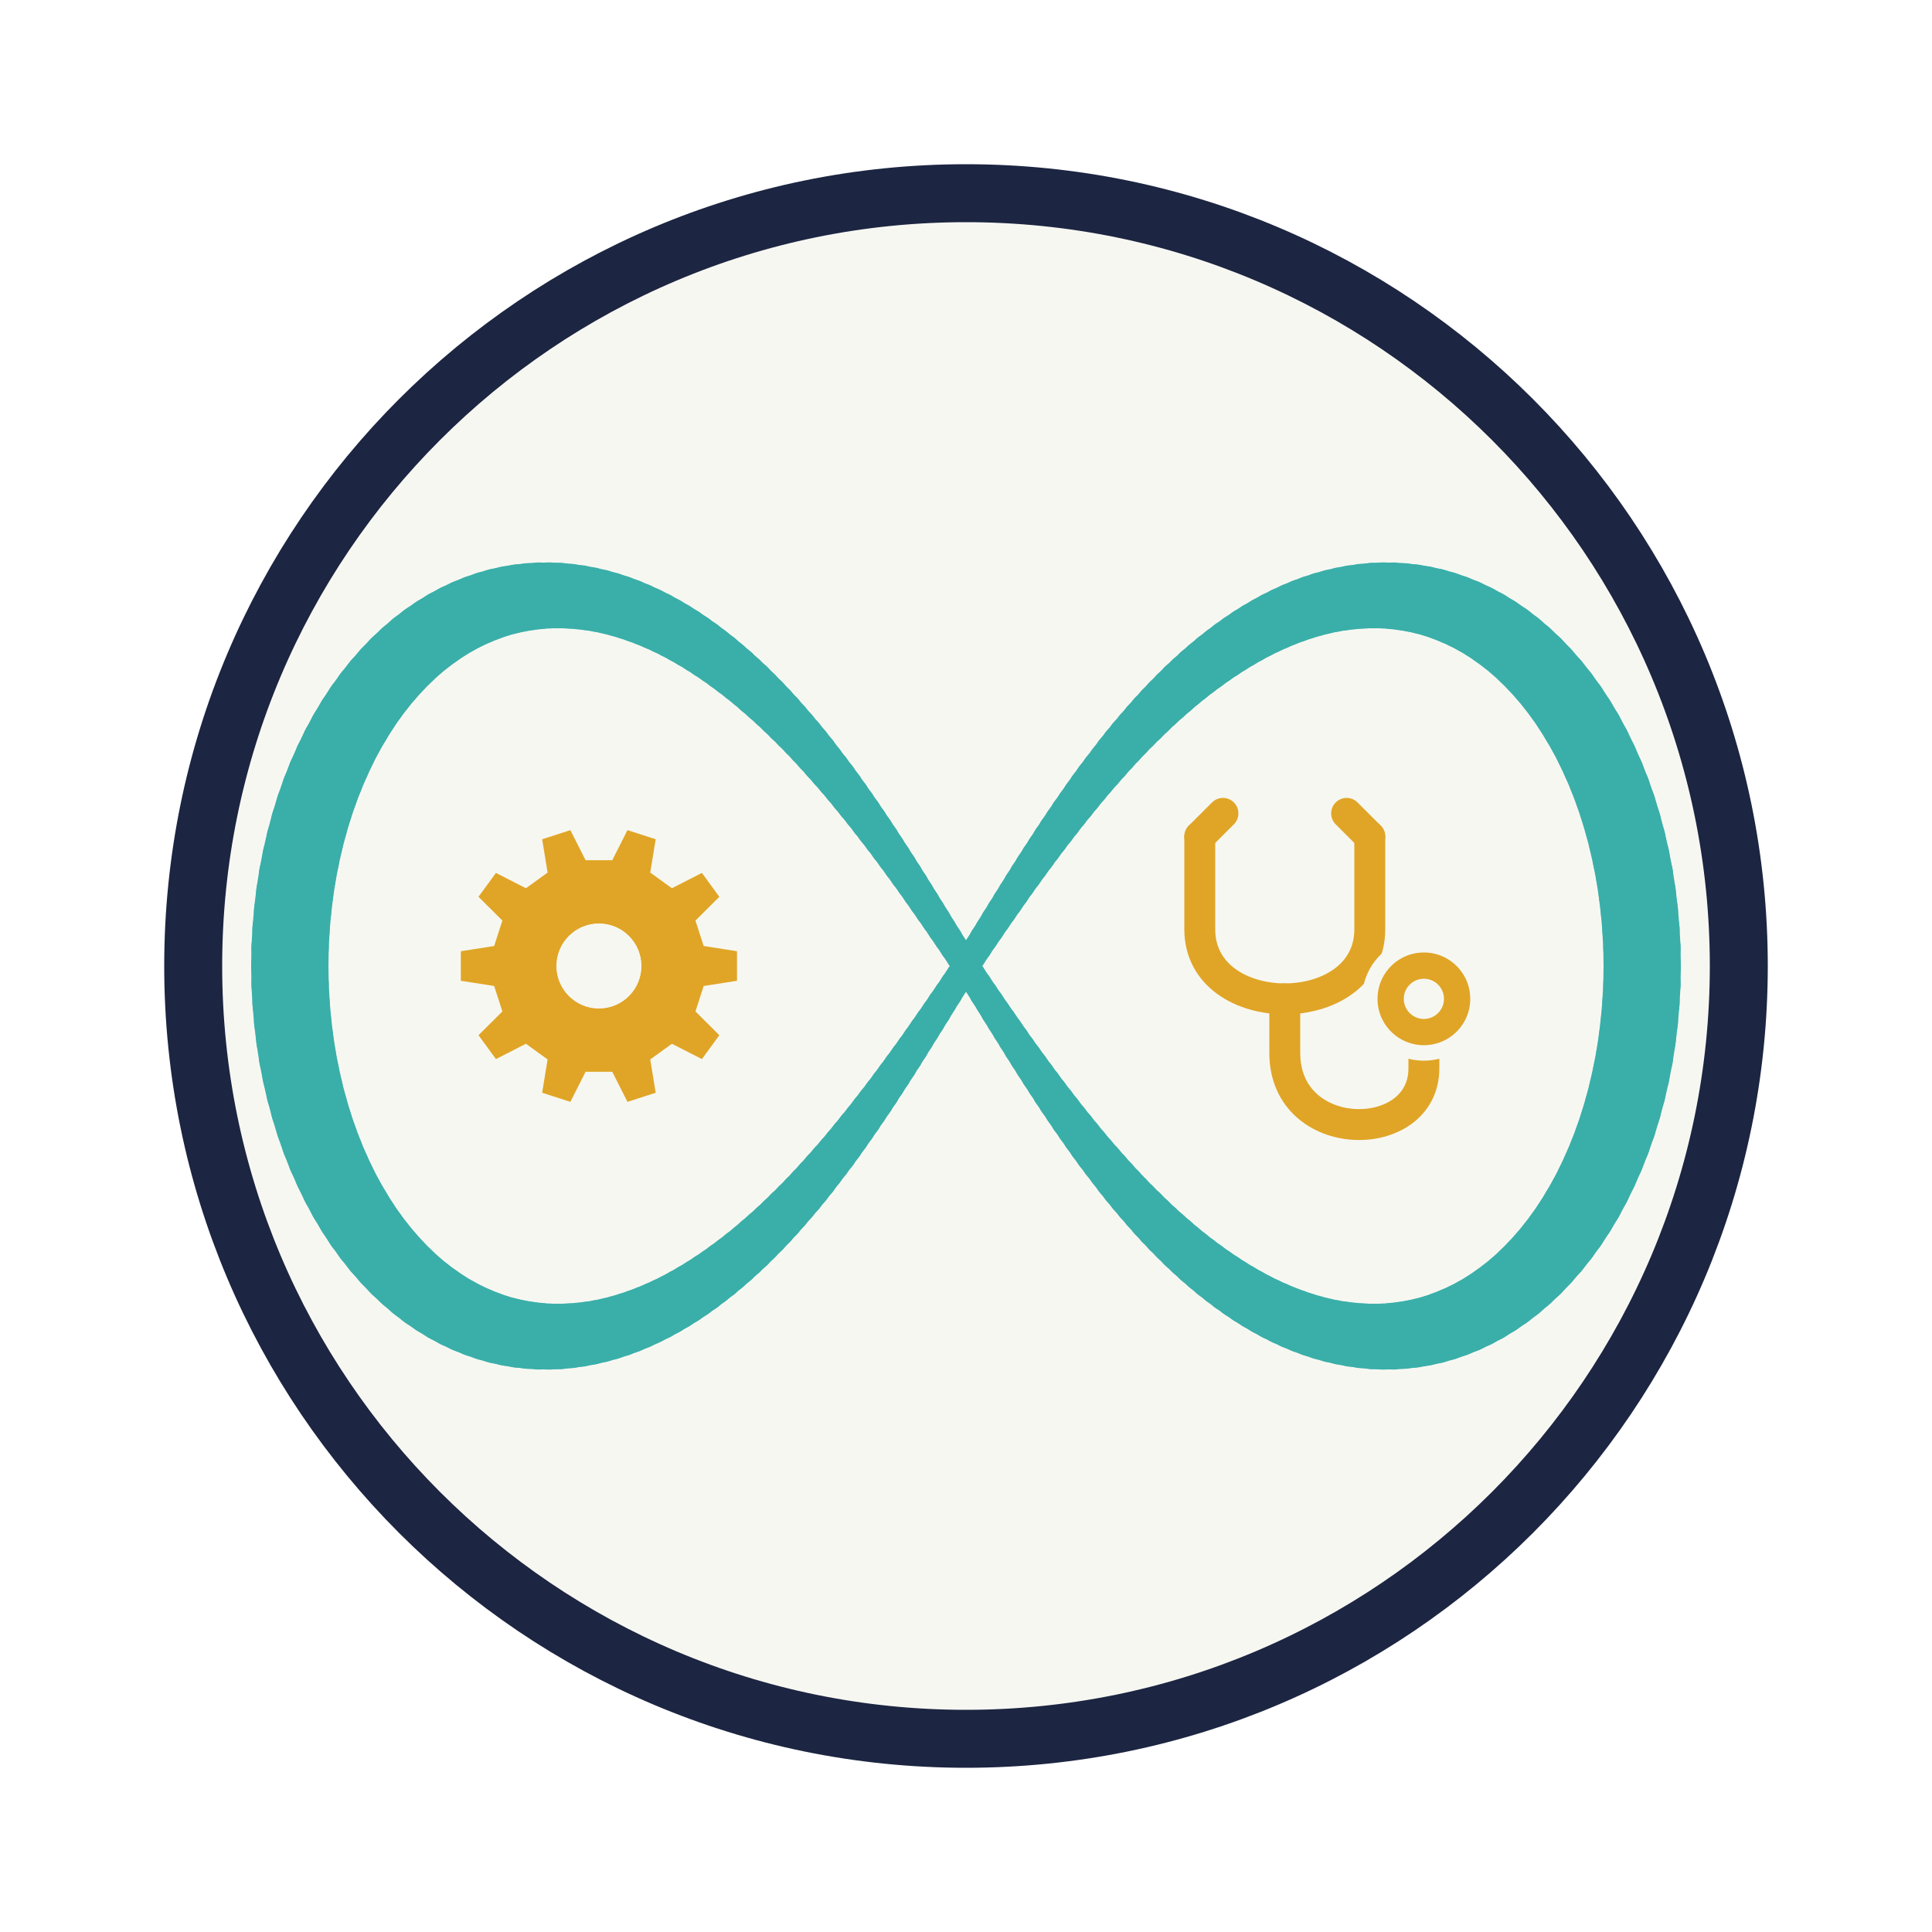
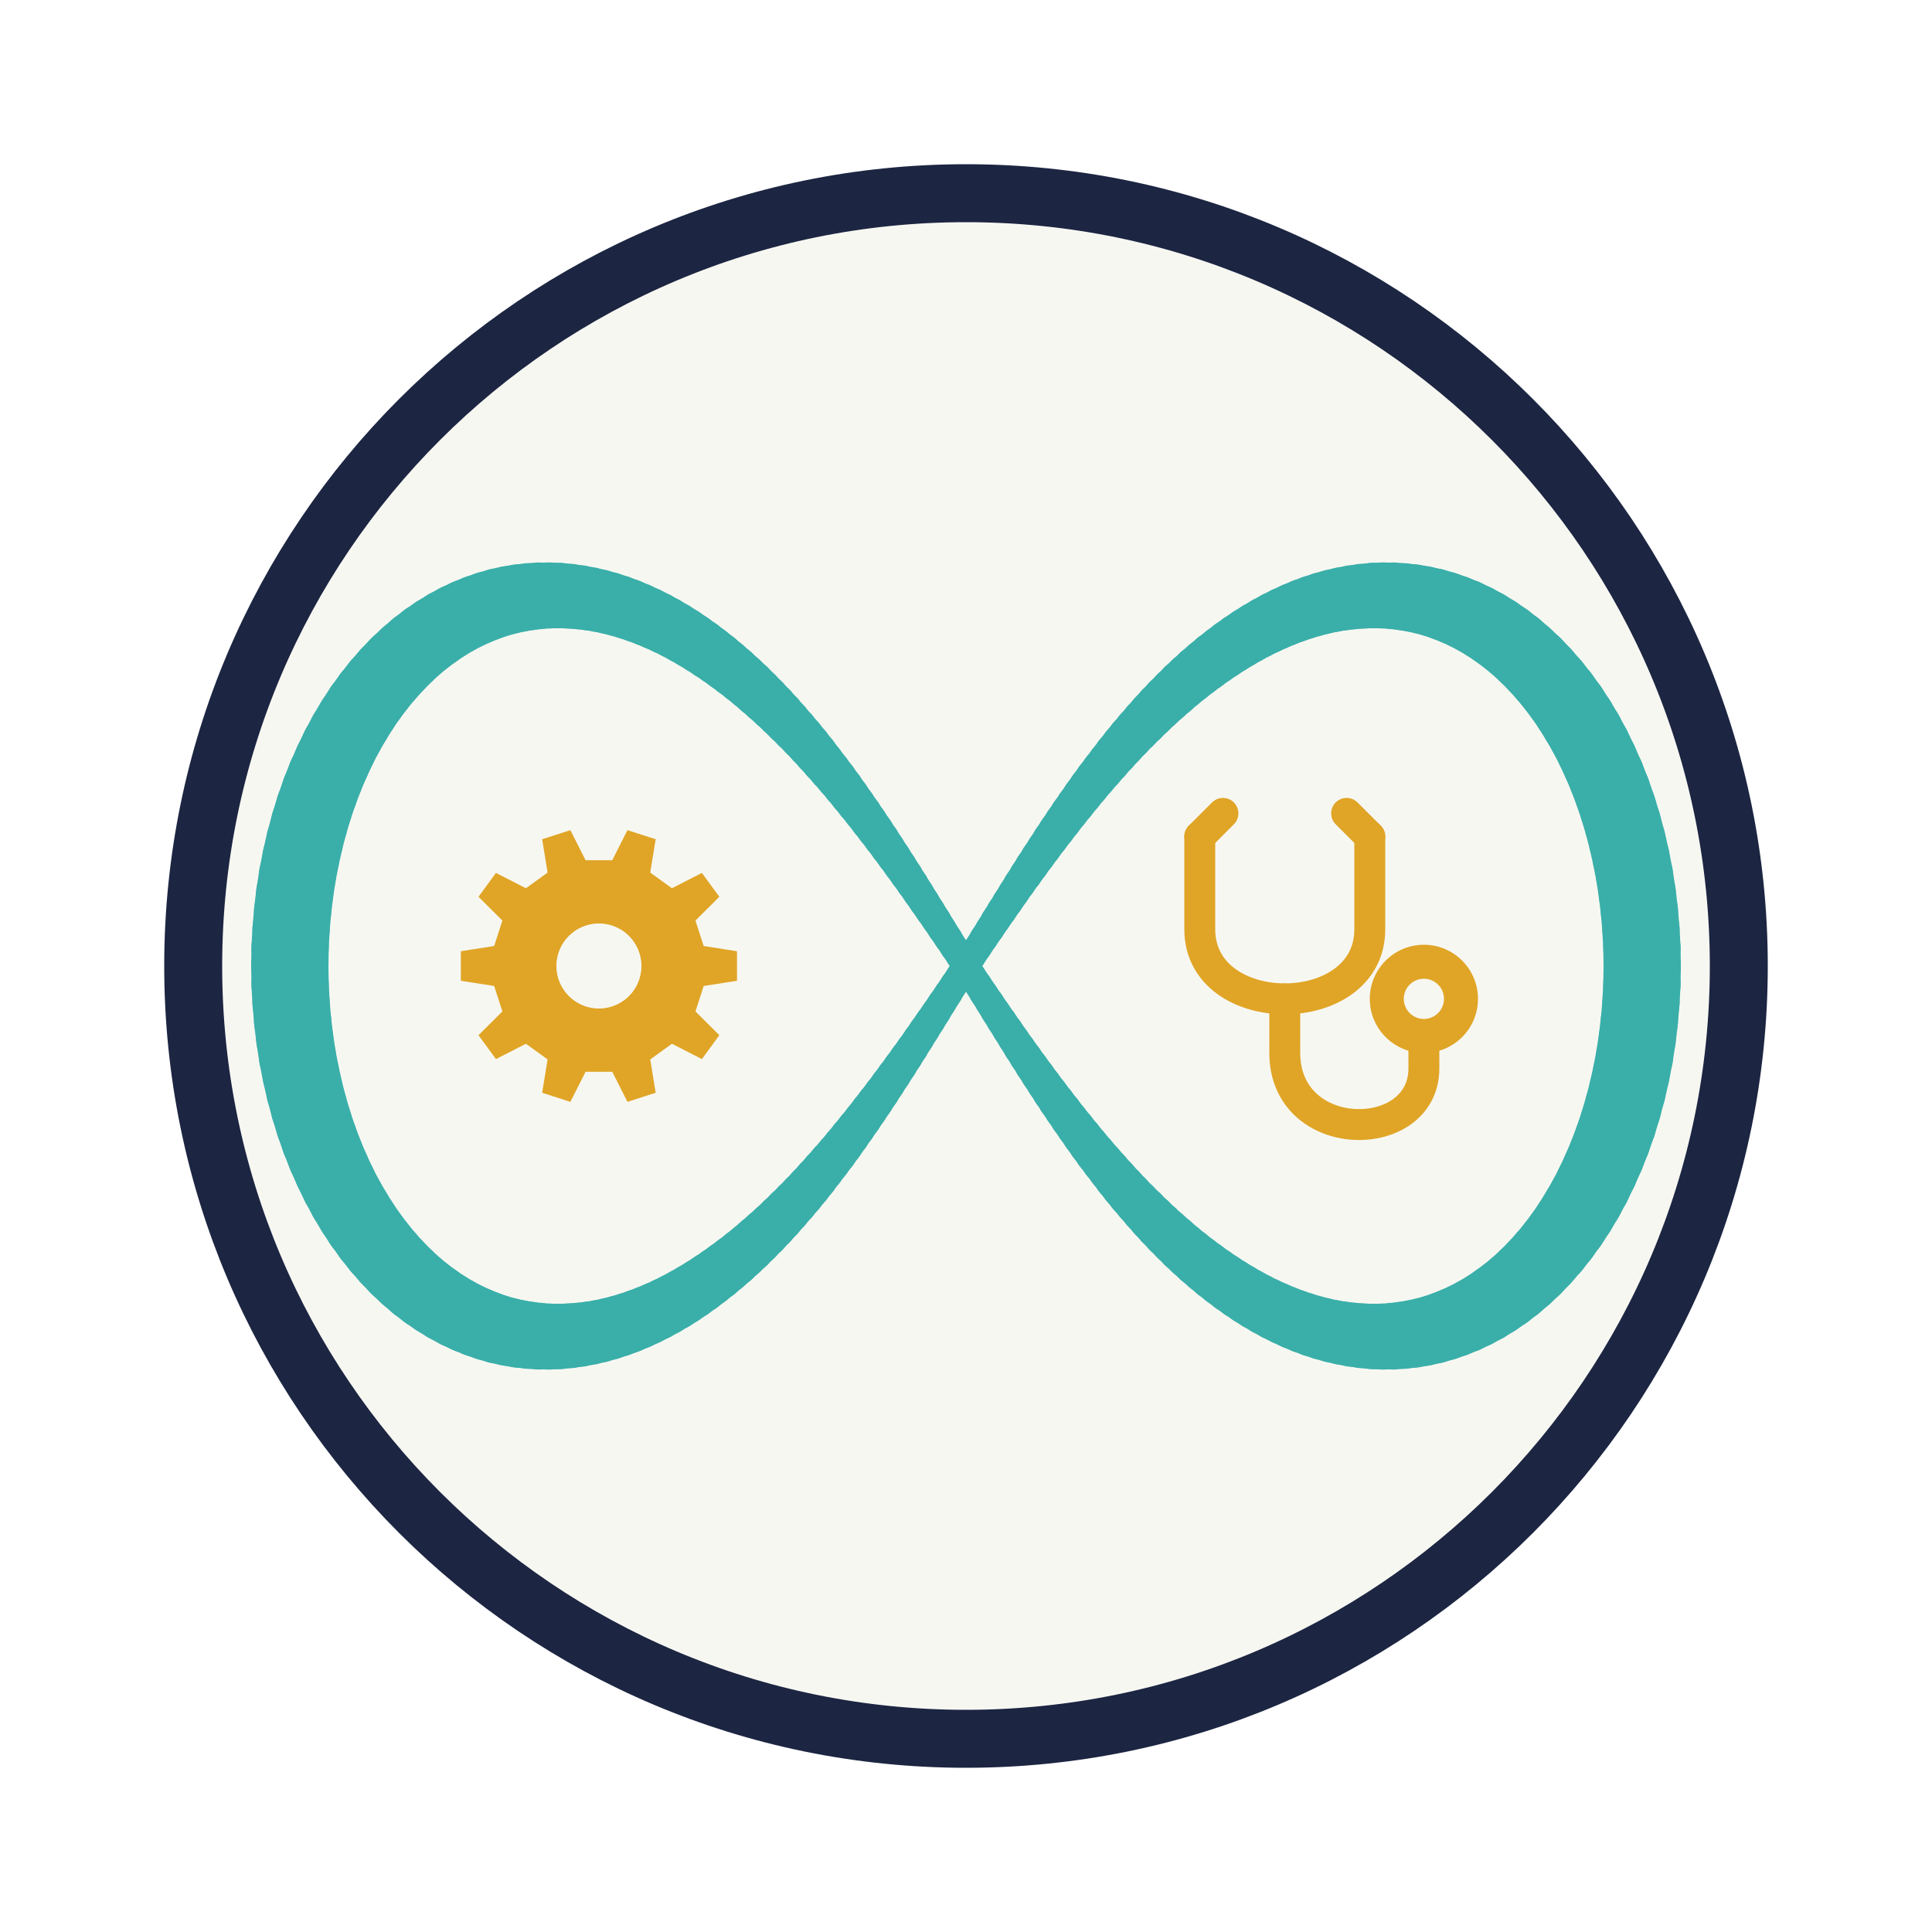
<svg xmlns="http://www.w3.org/2000/svg" viewBox="0 0 200 200" width="512" height="512">
  <circle cx="100" cy="100" r="80" fill="#F7F7F2" stroke="#1C2541" stroke-width="6" />
  <g stroke="#3AAFA9" stroke-linecap="round">
    <line x1="170.00" y1="100.00" x2="169.97" y2="101.89" stroke-width="8.00" />
    <line x1="169.97" y1="101.89" x2="169.87" y2="103.78" stroke-width="8.00" />
    <line x1="169.87" y1="103.78" x2="169.71" y2="105.66" stroke-width="7.99" />
    <line x1="169.71" y1="105.66" x2="169.49" y2="107.51" stroke-width="7.99" />
    <line x1="169.49" y1="107.51" x2="169.21" y2="109.35" stroke-width="7.98" />
    <line x1="169.21" y1="109.35" x2="168.86" y2="111.16" stroke-width="7.97" />
    <line x1="168.86" y1="111.16" x2="168.46" y2="112.93" stroke-width="7.96" />
    <line x1="168.46" y1="112.93" x2="168.00" y2="114.67" stroke-width="7.94" />
    <line x1="168.00" y1="114.67" x2="167.49" y2="116.36" stroke-width="7.93" />
    <line x1="167.49" y1="116.36" x2="166.92" y2="118.01" stroke-width="7.91" />
    <line x1="166.92" y1="118.01" x2="166.30" y2="119.61" stroke-width="7.89" />
    <line x1="166.30" y1="119.61" x2="165.63" y2="121.15" stroke-width="7.86" />
    <line x1="165.63" y1="121.15" x2="164.92" y2="122.64" stroke-width="7.84" />
    <line x1="164.92" y1="122.64" x2="164.17" y2="124.06" stroke-width="7.81" />
    <line x1="164.17" y1="124.06" x2="163.37" y2="125.42" stroke-width="7.79" />
    <line x1="163.37" y1="125.42" x2="162.54" y2="126.72" stroke-width="7.76" />
    <line x1="162.54" y1="126.72" x2="161.67" y2="127.95" stroke-width="7.72" />
    <line x1="161.67" y1="127.95" x2="160.77" y2="129.11" stroke-width="7.69" />
    <line x1="160.77" y1="129.11" x2="159.84" y2="130.20" stroke-width="7.65" />
    <line x1="159.84" y1="130.20" x2="158.89" y2="131.22" stroke-width="7.62" />
    <line x1="158.89" y1="131.22" x2="157.91" y2="132.17" stroke-width="7.58" />
    <line x1="157.91" y1="132.17" x2="156.92" y2="133.05" stroke-width="7.53" />
    <line x1="156.92" y1="133.05" x2="155.90" y2="133.86" stroke-width="7.49" />
    <line x1="155.90" y1="133.86" x2="154.87" y2="134.59" stroke-width="7.45" />
    <line x1="154.87" y1="134.59" x2="153.83" y2="135.26" stroke-width="7.40" />
    <line x1="153.83" y1="135.26" x2="152.77" y2="135.86" stroke-width="7.35" />
    <line x1="152.77" y1="135.86" x2="151.71" y2="136.39" stroke-width="7.30" />
    <line x1="151.71" y1="136.39" x2="150.64" y2="136.85" stroke-width="7.25" />
    <line x1="150.64" y1="136.85" x2="149.57" y2="137.25" stroke-width="7.20" />
    <line x1="149.57" y1="137.25" x2="148.50" y2="137.59" stroke-width="7.14" />
    <line x1="148.50" y1="137.59" x2="147.42" y2="137.86" stroke-width="7.08" />
    <line x1="147.42" y1="137.86" x2="146.35" y2="138.07" stroke-width="7.03" />
    <line x1="146.35" y1="138.07" x2="145.28" y2="138.22" stroke-width="6.97" />
    <line x1="145.28" y1="138.22" x2="144.21" y2="138.32" stroke-width="6.91" />
    <line x1="144.21" y1="138.32" x2="143.15" y2="138.36" stroke-width="6.84" />
    <line x1="143.15" y1="138.36" x2="142.09" y2="138.35" stroke-width="6.78" />
    <line x1="142.09" y1="138.35" x2="141.04" y2="138.28" stroke-width="6.72" />
    <line x1="141.04" y1="138.28" x2="140.00" y2="138.17" stroke-width="6.65" />
    <line x1="140.00" y1="138.17" x2="138.97" y2="138.01" stroke-width="6.58" />
    <line x1="138.97" y1="138.01" x2="137.95" y2="137.81" stroke-width="6.51" />
    <line x1="137.95" y1="137.81" x2="136.93" y2="137.56" stroke-width="6.44" />
    <line x1="136.93" y1="137.56" x2="135.93" y2="137.27" stroke-width="6.37" />
    <line x1="135.93" y1="137.27" x2="134.94" y2="136.94" stroke-width="6.30" />
    <line x1="134.94" y1="136.94" x2="133.96" y2="136.57" stroke-width="6.23" />
    <line x1="133.96" y1="136.57" x2="133.00" y2="136.17" stroke-width="6.15" />
    <line x1="133.00" y1="136.17" x2="132.04" y2="135.73" stroke-width="6.08" />
    <line x1="132.04" y1="135.73" x2="131.10" y2="135.26" stroke-width="6.00" />
    <line x1="131.10" y1="135.26" x2="130.17" y2="134.76" stroke-width="5.92" />
    <line x1="130.17" y1="134.76" x2="129.26" y2="134.23" stroke-width="5.85" />
    <line x1="129.26" y1="134.23" x2="128.36" y2="133.67" stroke-width="5.77" />
    <line x1="128.36" y1="133.67" x2="127.46" y2="133.08" stroke-width="5.69" />
    <line x1="127.46" y1="133.08" x2="126.59" y2="132.47" stroke-width="5.61" />
    <line x1="126.59" y1="132.47" x2="125.72" y2="131.84" stroke-width="5.53" />
    <line x1="125.72" y1="131.84" x2="124.87" y2="131.18" stroke-width="5.45" />
    <line x1="124.87" y1="131.18" x2="124.03" y2="130.51" stroke-width="5.37" />
    <line x1="124.03" y1="130.51" x2="123.20" y2="129.81" stroke-width="5.28" />
    <line x1="123.20" y1="129.81" x2="122.38" y2="129.10" stroke-width="5.20" />
    <line x1="122.38" y1="129.10" x2="121.58" y2="128.36" stroke-width="5.12" />
    <line x1="121.58" y1="128.36" x2="120.78" y2="127.61" stroke-width="5.04" />
    <line x1="120.78" y1="127.61" x2="120.00" y2="126.85" stroke-width="4.95" />
    <line x1="120.00" y1="126.85" x2="119.23" y2="126.07" stroke-width="4.87" />
    <line x1="119.23" y1="126.07" x2="118.47" y2="125.27" stroke-width="4.79" />
    <line x1="118.47" y1="125.27" x2="117.72" y2="124.47" stroke-width="4.70" />
    <line x1="117.72" y1="124.47" x2="116.97" y2="123.65" stroke-width="4.62" />
    <line x1="116.97" y1="123.65" x2="116.24" y2="122.82" stroke-width="4.54" />
    <line x1="116.24" y1="122.82" x2="115.52" y2="121.98" stroke-width="4.46" />
    <line x1="115.52" y1="121.98" x2="114.81" y2="121.12" stroke-width="4.37" />
    <line x1="114.81" y1="121.12" x2="114.10" y2="120.26" stroke-width="4.29" />
    <line x1="114.10" y1="120.26" x2="113.40" y2="119.40" stroke-width="4.21" />
    <line x1="113.40" y1="119.40" x2="112.71" y2="118.52" stroke-width="4.13" />
    <line x1="112.71" y1="118.52" x2="112.03" y2="117.63" stroke-width="4.05" />
    <line x1="112.03" y1="117.63" x2="111.36" y2="116.74" stroke-width="3.97" />
    <line x1="111.36" y1="116.74" x2="110.69" y2="115.85" stroke-width="3.89" />
    <line x1="110.69" y1="115.85" x2="110.03" y2="114.94" stroke-width="3.81" />
    <line x1="110.03" y1="114.94" x2="109.37" y2="114.03" stroke-width="3.74" />
    <line x1="109.37" y1="114.03" x2="108.72" y2="113.12" stroke-width="3.66" />
    <line x1="108.72" y1="113.12" x2="108.08" y2="112.20" stroke-width="3.58" />
    <line x1="108.08" y1="112.20" x2="107.44" y2="111.28" stroke-width="3.51" />
    <line x1="107.44" y1="111.28" x2="106.80" y2="110.35" stroke-width="3.44" />
    <line x1="106.80" y1="110.35" x2="106.17" y2="109.42" stroke-width="3.37" />
    <line x1="106.17" y1="109.42" x2="105.54" y2="108.49" stroke-width="3.30" />
    <line x1="105.54" y1="108.49" x2="104.92" y2="107.55" stroke-width="3.23" />
    <line x1="104.92" y1="107.55" x2="104.30" y2="106.61" stroke-width="3.17" />
    <line x1="104.30" y1="106.61" x2="103.68" y2="105.67" stroke-width="3.11" />
    <line x1="103.68" y1="105.67" x2="103.06" y2="104.73" stroke-width="3.05" />
    <line x1="103.06" y1="104.73" x2="102.45" y2="103.78" stroke-width="2.99" />
    <line x1="102.45" y1="103.78" x2="101.83" y2="102.84" stroke-width="2.94" />
    <line x1="101.83" y1="102.84" x2="101.22" y2="101.89" stroke-width="2.89" />
    <line x1="101.22" y1="101.89" x2="100.61" y2="100.95" stroke-width="2.85" />
    <line x1="100.61" y1="100.95" x2="100.00" y2="100.00" stroke-width="2.81" />
    <line x1="100.00" y1="100.00" x2="99.39" y2="99.05" stroke-width="2.81" />
    <line x1="99.39" y1="99.05" x2="98.78" y2="98.11" stroke-width="2.85" />
    <line x1="98.78" y1="98.11" x2="98.17" y2="97.16" stroke-width="2.89" />
    <line x1="98.17" y1="97.16" x2="97.55" y2="96.22" stroke-width="2.94" />
    <line x1="97.55" y1="96.22" x2="96.94" y2="95.27" stroke-width="2.99" />
    <line x1="96.94" y1="95.27" x2="96.32" y2="94.33" stroke-width="3.05" />
    <line x1="96.32" y1="94.33" x2="95.70" y2="93.39" stroke-width="3.11" />
    <line x1="95.70" y1="93.39" x2="95.08" y2="92.45" stroke-width="3.17" />
    <line x1="95.08" y1="92.45" x2="94.46" y2="91.51" stroke-width="3.23" />
    <line x1="94.46" y1="91.51" x2="93.83" y2="90.58" stroke-width="3.30" />
    <line x1="93.83" y1="90.58" x2="93.20" y2="89.65" stroke-width="3.37" />
    <line x1="93.20" y1="89.65" x2="92.56" y2="88.72" stroke-width="3.44" />
    <line x1="92.56" y1="88.72" x2="91.92" y2="87.80" stroke-width="3.51" />
    <line x1="91.92" y1="87.80" x2="91.28" y2="86.88" stroke-width="3.58" />
    <line x1="91.28" y1="86.88" x2="90.63" y2="85.97" stroke-width="3.66" />
    <line x1="90.63" y1="85.97" x2="89.97" y2="85.06" stroke-width="3.74" />
    <line x1="89.97" y1="85.06" x2="89.31" y2="84.15" stroke-width="3.81" />
    <line x1="89.31" y1="84.15" x2="88.64" y2="83.26" stroke-width="3.89" />
    <line x1="88.64" y1="83.26" x2="87.97" y2="82.37" stroke-width="3.97" />
    <line x1="87.97" y1="82.37" x2="87.29" y2="81.48" stroke-width="4.05" />
    <line x1="87.29" y1="81.48" x2="86.60" y2="80.60" stroke-width="4.13" />
    <line x1="86.60" y1="80.60" x2="85.90" y2="79.74" stroke-width="4.21" />
    <line x1="85.90" y1="79.74" x2="85.19" y2="78.88" stroke-width="4.29" />
    <line x1="85.19" y1="78.88" x2="84.48" y2="78.02" stroke-width="4.37" />
    <line x1="84.48" y1="78.02" x2="83.76" y2="77.18" stroke-width="4.46" />
    <line x1="83.76" y1="77.18" x2="83.03" y2="76.35" stroke-width="4.54" />
    <line x1="83.03" y1="76.35" x2="82.28" y2="75.53" stroke-width="4.62" />
    <line x1="82.28" y1="75.53" x2="81.53" y2="74.73" stroke-width="4.70" />
    <line x1="81.53" y1="74.73" x2="80.77" y2="73.93" stroke-width="4.79" />
    <line x1="80.77" y1="73.93" x2="80.00" y2="73.15" stroke-width="4.87" />
    <line x1="80.00" y1="73.15" x2="79.22" y2="72.39" stroke-width="4.95" />
    <line x1="79.22" y1="72.39" x2="78.42" y2="71.64" stroke-width="5.04" />
    <line x1="78.42" y1="71.64" x2="77.62" y2="70.90" stroke-width="5.12" />
    <line x1="77.62" y1="70.90" x2="76.80" y2="70.19" stroke-width="5.20" />
    <line x1="76.80" y1="70.19" x2="75.97" y2="69.49" stroke-width="5.28" />
    <line x1="75.97" y1="69.49" x2="75.13" y2="68.82" stroke-width="5.37" />
    <line x1="75.13" y1="68.82" x2="74.28" y2="68.16" stroke-width="5.45" />
    <line x1="74.28" y1="68.16" x2="73.41" y2="67.53" stroke-width="5.53" />
    <line x1="73.41" y1="67.53" x2="72.54" y2="66.92" stroke-width="5.61" />
    <line x1="72.54" y1="66.92" x2="71.64" y2="66.33" stroke-width="5.69" />
    <line x1="71.64" y1="66.33" x2="70.74" y2="65.77" stroke-width="5.77" />
    <line x1="70.74" y1="65.77" x2="69.83" y2="65.24" stroke-width="5.85" />
    <line x1="69.83" y1="65.24" x2="68.90" y2="64.74" stroke-width="5.92" />
    <line x1="68.90" y1="64.74" x2="67.96" y2="64.27" stroke-width="6.00" />
    <line x1="67.96" y1="64.27" x2="67.00" y2="63.83" stroke-width="6.08" />
    <line x1="67.00" y1="63.83" x2="66.04" y2="63.43" stroke-width="6.15" />
    <line x1="66.04" y1="63.43" x2="65.06" y2="63.06" stroke-width="6.23" />
    <line x1="65.06" y1="63.06" x2="64.07" y2="62.73" stroke-width="6.30" />
    <line x1="64.07" y1="62.73" x2="63.07" y2="62.44" stroke-width="6.37" />
    <line x1="63.07" y1="62.44" x2="62.05" y2="62.19" stroke-width="6.44" />
    <line x1="62.05" y1="62.19" x2="61.03" y2="61.99" stroke-width="6.51" />
    <line x1="61.03" y1="61.99" x2="60.00" y2="61.83" stroke-width="6.58" />
    <line x1="60.00" y1="61.83" x2="58.96" y2="61.72" stroke-width="6.65" />
    <line x1="58.96" y1="61.72" x2="57.91" y2="61.65" stroke-width="6.72" />
    <line x1="57.91" y1="61.65" x2="56.85" y2="61.64" stroke-width="6.78" />
    <line x1="56.85" y1="61.64" x2="55.79" y2="61.68" stroke-width="6.84" />
    <line x1="55.79" y1="61.68" x2="54.72" y2="61.78" stroke-width="6.91" />
    <line x1="54.72" y1="61.78" x2="53.65" y2="61.93" stroke-width="6.97" />
    <line x1="53.65" y1="61.93" x2="52.58" y2="62.14" stroke-width="7.03" />
    <line x1="52.58" y1="62.14" x2="51.50" y2="62.41" stroke-width="7.08" />
    <line x1="51.50" y1="62.41" x2="50.43" y2="62.75" stroke-width="7.14" />
    <line x1="50.43" y1="62.75" x2="49.36" y2="63.15" stroke-width="7.20" />
    <line x1="49.36" y1="63.15" x2="48.29" y2="63.61" stroke-width="7.25" />
    <line x1="48.29" y1="63.61" x2="47.23" y2="64.14" stroke-width="7.30" />
    <line x1="47.23" y1="64.14" x2="46.17" y2="64.74" stroke-width="7.35" />
    <line x1="46.17" y1="64.74" x2="45.13" y2="65.41" stroke-width="7.40" />
    <line x1="45.13" y1="65.41" x2="44.10" y2="66.14" stroke-width="7.45" />
    <line x1="44.10" y1="66.14" x2="43.08" y2="66.95" stroke-width="7.49" />
    <line x1="43.08" y1="66.95" x2="42.09" y2="67.83" stroke-width="7.53" />
    <line x1="42.09" y1="67.83" x2="41.11" y2="68.78" stroke-width="7.58" />
    <line x1="41.11" y1="68.78" x2="40.16" y2="69.80" stroke-width="7.62" />
    <line x1="40.16" y1="69.80" x2="39.23" y2="70.89" stroke-width="7.65" />
    <line x1="39.23" y1="70.89" x2="38.33" y2="72.05" stroke-width="7.69" />
    <line x1="38.33" y1="72.05" x2="37.46" y2="73.28" stroke-width="7.72" />
    <line x1="37.46" y1="73.28" x2="36.63" y2="74.58" stroke-width="7.76" />
    <line x1="36.63" y1="74.58" x2="35.83" y2="75.94" stroke-width="7.79" />
    <line x1="35.83" y1="75.94" x2="35.08" y2="77.36" stroke-width="7.81" />
    <line x1="35.08" y1="77.36" x2="34.37" y2="78.85" stroke-width="7.84" />
    <line x1="34.37" y1="78.85" x2="33.70" y2="80.39" stroke-width="7.86" />
    <line x1="33.70" y1="80.39" x2="33.08" y2="81.99" stroke-width="7.89" />
    <line x1="33.08" y1="81.99" x2="32.51" y2="83.64" stroke-width="7.91" />
    <line x1="32.51" y1="83.64" x2="32.00" y2="85.33" stroke-width="7.93" />
    <line x1="32.00" y1="85.33" x2="31.54" y2="87.07" stroke-width="7.94" />
    <line x1="31.54" y1="87.07" x2="31.14" y2="88.84" stroke-width="7.96" />
    <line x1="31.14" y1="88.84" x2="30.79" y2="90.65" stroke-width="7.97" />
    <line x1="30.79" y1="90.65" x2="30.51" y2="92.49" stroke-width="7.98" />
    <line x1="30.51" y1="92.49" x2="30.29" y2="94.34" stroke-width="7.99" />
    <line x1="30.29" y1="94.34" x2="30.13" y2="96.22" stroke-width="7.99" />
    <line x1="30.13" y1="96.22" x2="30.03" y2="98.11" stroke-width="8.00" />
    <line x1="30.03" y1="98.11" x2="30.00" y2="100.00" stroke-width="8.00" />
    <line x1="30.00" y1="100.00" x2="30.03" y2="101.89" stroke-width="8.00" />
    <line x1="30.03" y1="101.89" x2="30.13" y2="103.78" stroke-width="8.00" />
    <line x1="30.13" y1="103.78" x2="30.29" y2="105.66" stroke-width="7.99" />
    <line x1="30.29" y1="105.66" x2="30.51" y2="107.51" stroke-width="7.99" />
    <line x1="30.51" y1="107.51" x2="30.79" y2="109.35" stroke-width="7.98" />
    <line x1="30.79" y1="109.35" x2="31.14" y2="111.16" stroke-width="7.97" />
    <line x1="31.14" y1="111.16" x2="31.54" y2="112.93" stroke-width="7.96" />
    <line x1="31.54" y1="112.93" x2="32.00" y2="114.67" stroke-width="7.94" />
    <line x1="32.00" y1="114.67" x2="32.51" y2="116.36" stroke-width="7.93" />
    <line x1="32.51" y1="116.36" x2="33.08" y2="118.01" stroke-width="7.91" />
    <line x1="33.08" y1="118.01" x2="33.70" y2="119.61" stroke-width="7.89" />
    <line x1="33.70" y1="119.61" x2="34.37" y2="121.15" stroke-width="7.86" />
    <line x1="34.37" y1="121.15" x2="35.08" y2="122.64" stroke-width="7.84" />
    <line x1="35.08" y1="122.64" x2="35.83" y2="124.06" stroke-width="7.81" />
    <line x1="35.83" y1="124.06" x2="36.63" y2="125.42" stroke-width="7.79" />
    <line x1="36.63" y1="125.42" x2="37.46" y2="126.72" stroke-width="7.76" />
    <line x1="37.46" y1="126.72" x2="38.33" y2="127.95" stroke-width="7.72" />
    <line x1="38.33" y1="127.95" x2="39.23" y2="129.11" stroke-width="7.69" />
    <line x1="39.23" y1="129.11" x2="40.16" y2="130.20" stroke-width="7.65" />
    <line x1="40.16" y1="130.20" x2="41.11" y2="131.22" stroke-width="7.62" />
    <line x1="41.11" y1="131.22" x2="42.09" y2="132.17" stroke-width="7.58" />
    <line x1="42.09" y1="132.17" x2="43.08" y2="133.05" stroke-width="7.53" />
    <line x1="43.08" y1="133.05" x2="44.10" y2="133.86" stroke-width="7.49" />
    <line x1="44.10" y1="133.86" x2="45.13" y2="134.59" stroke-width="7.45" />
    <line x1="45.13" y1="134.59" x2="46.17" y2="135.26" stroke-width="7.40" />
    <line x1="46.17" y1="135.26" x2="47.23" y2="135.86" stroke-width="7.35" />
    <line x1="47.23" y1="135.86" x2="48.29" y2="136.39" stroke-width="7.30" />
    <line x1="48.29" y1="136.39" x2="49.36" y2="136.85" stroke-width="7.25" />
    <line x1="49.36" y1="136.85" x2="50.43" y2="137.25" stroke-width="7.20" />
    <line x1="50.43" y1="137.25" x2="51.50" y2="137.59" stroke-width="7.14" />
    <line x1="51.50" y1="137.59" x2="52.58" y2="137.86" stroke-width="7.08" />
    <line x1="52.58" y1="137.86" x2="53.65" y2="138.07" stroke-width="7.03" />
    <line x1="53.65" y1="138.07" x2="54.72" y2="138.22" stroke-width="6.97" />
    <line x1="54.72" y1="138.22" x2="55.79" y2="138.32" stroke-width="6.91" />
    <line x1="55.79" y1="138.32" x2="56.85" y2="138.36" stroke-width="6.84" />
    <line x1="56.85" y1="138.36" x2="57.91" y2="138.35" stroke-width="6.78" />
    <line x1="57.91" y1="138.35" x2="58.96" y2="138.28" stroke-width="6.72" />
    <line x1="58.96" y1="138.28" x2="60.00" y2="138.17" stroke-width="6.65" />
    <line x1="60.00" y1="138.17" x2="61.03" y2="138.01" stroke-width="6.58" />
    <line x1="61.03" y1="138.01" x2="62.05" y2="137.81" stroke-width="6.51" />
    <line x1="62.05" y1="137.81" x2="63.07" y2="137.56" stroke-width="6.44" />
    <line x1="63.07" y1="137.56" x2="64.07" y2="137.27" stroke-width="6.37" />
    <line x1="64.07" y1="137.27" x2="65.06" y2="136.94" stroke-width="6.30" />
    <line x1="65.06" y1="136.94" x2="66.04" y2="136.57" stroke-width="6.23" />
    <line x1="66.04" y1="136.57" x2="67.00" y2="136.17" stroke-width="6.15" />
    <line x1="67.00" y1="136.17" x2="67.96" y2="135.73" stroke-width="6.08" />
    <line x1="67.96" y1="135.73" x2="68.90" y2="135.26" stroke-width="6.00" />
    <line x1="68.90" y1="135.26" x2="69.83" y2="134.76" stroke-width="5.92" />
    <line x1="69.83" y1="134.76" x2="70.74" y2="134.23" stroke-width="5.85" />
    <line x1="70.74" y1="134.23" x2="71.64" y2="133.67" stroke-width="5.77" />
    <line x1="71.64" y1="133.67" x2="72.54" y2="133.08" stroke-width="5.69" />
    <line x1="72.54" y1="133.08" x2="73.41" y2="132.47" stroke-width="5.61" />
    <line x1="73.41" y1="132.47" x2="74.28" y2="131.84" stroke-width="5.53" />
    <line x1="74.28" y1="131.84" x2="75.13" y2="131.18" stroke-width="5.45" />
    <line x1="75.13" y1="131.18" x2="75.97" y2="130.51" stroke-width="5.37" />
    <line x1="75.97" y1="130.51" x2="76.80" y2="129.81" stroke-width="5.28" />
    <line x1="76.80" y1="129.81" x2="77.62" y2="129.10" stroke-width="5.20" />
    <line x1="77.62" y1="129.10" x2="78.42" y2="128.36" stroke-width="5.12" />
    <line x1="78.42" y1="128.36" x2="79.22" y2="127.61" stroke-width="5.04" />
    <line x1="79.22" y1="127.61" x2="80.00" y2="126.85" stroke-width="4.95" />
    <line x1="80.00" y1="126.85" x2="80.77" y2="126.07" stroke-width="4.87" />
    <line x1="80.77" y1="126.07" x2="81.53" y2="125.27" stroke-width="4.79" />
    <line x1="81.53" y1="125.27" x2="82.28" y2="124.47" stroke-width="4.70" />
    <line x1="82.28" y1="124.47" x2="83.03" y2="123.65" stroke-width="4.62" />
    <line x1="83.03" y1="123.65" x2="83.76" y2="122.82" stroke-width="4.54" />
    <line x1="83.76" y1="122.82" x2="84.48" y2="121.98" stroke-width="4.46" />
    <line x1="84.48" y1="121.98" x2="85.19" y2="121.12" stroke-width="4.37" />
    <line x1="85.19" y1="121.12" x2="85.90" y2="120.26" stroke-width="4.29" />
    <line x1="85.90" y1="120.26" x2="86.60" y2="119.40" stroke-width="4.21" />
    <line x1="86.60" y1="119.40" x2="87.29" y2="118.52" stroke-width="4.13" />
    <line x1="87.29" y1="118.52" x2="87.97" y2="117.63" stroke-width="4.05" />
    <line x1="87.97" y1="117.63" x2="88.64" y2="116.74" stroke-width="3.97" />
    <line x1="88.64" y1="116.74" x2="89.31" y2="115.85" stroke-width="3.89" />
    <line x1="89.31" y1="115.85" x2="89.97" y2="114.94" stroke-width="3.81" />
    <line x1="89.97" y1="114.94" x2="90.63" y2="114.03" stroke-width="3.74" />
    <line x1="90.63" y1="114.03" x2="91.28" y2="113.12" stroke-width="3.66" />
    <line x1="91.28" y1="113.12" x2="91.92" y2="112.20" stroke-width="3.58" />
    <line x1="91.92" y1="112.20" x2="92.56" y2="111.28" stroke-width="3.51" />
    <line x1="92.56" y1="111.28" x2="93.20" y2="110.35" stroke-width="3.44" />
    <line x1="93.20" y1="110.35" x2="93.83" y2="109.42" stroke-width="3.37" />
    <line x1="93.83" y1="109.42" x2="94.46" y2="108.49" stroke-width="3.30" />
    <line x1="94.46" y1="108.49" x2="95.08" y2="107.55" stroke-width="3.23" />
    <line x1="95.08" y1="107.55" x2="95.70" y2="106.61" stroke-width="3.17" />
    <line x1="95.70" y1="106.61" x2="96.32" y2="105.67" stroke-width="3.11" />
    <line x1="96.32" y1="105.67" x2="96.94" y2="104.73" stroke-width="3.05" />
    <line x1="96.94" y1="104.73" x2="97.55" y2="103.78" stroke-width="2.99" />
    <line x1="97.55" y1="103.78" x2="98.17" y2="102.84" stroke-width="2.94" />
    <line x1="98.17" y1="102.84" x2="98.78" y2="101.89" stroke-width="2.89" />
    <line x1="98.78" y1="101.89" x2="99.39" y2="100.95" stroke-width="2.85" />
    <line x1="99.39" y1="100.95" x2="100.00" y2="100.00" stroke-width="2.81" />
    <line x1="100.00" y1="100.00" x2="100.61" y2="99.05" stroke-width="2.81" />
    <line x1="100.61" y1="99.05" x2="101.22" y2="98.11" stroke-width="2.85" />
    <line x1="101.22" y1="98.11" x2="101.83" y2="97.16" stroke-width="2.89" />
    <line x1="101.83" y1="97.16" x2="102.45" y2="96.22" stroke-width="2.94" />
    <line x1="102.45" y1="96.22" x2="103.06" y2="95.27" stroke-width="2.99" />
    <line x1="103.06" y1="95.27" x2="103.68" y2="94.33" stroke-width="3.05" />
    <line x1="103.68" y1="94.33" x2="104.30" y2="93.39" stroke-width="3.11" />
    <line x1="104.30" y1="93.39" x2="104.92" y2="92.45" stroke-width="3.17" />
    <line x1="104.92" y1="92.45" x2="105.54" y2="91.51" stroke-width="3.23" />
    <line x1="105.54" y1="91.51" x2="106.17" y2="90.58" stroke-width="3.30" />
    <line x1="106.17" y1="90.58" x2="106.80" y2="89.65" stroke-width="3.37" />
    <line x1="106.80" y1="89.65" x2="107.44" y2="88.72" stroke-width="3.44" />
    <line x1="107.44" y1="88.72" x2="108.08" y2="87.80" stroke-width="3.51" />
    <line x1="108.08" y1="87.80" x2="108.72" y2="86.88" stroke-width="3.58" />
    <line x1="108.72" y1="86.88" x2="109.37" y2="85.97" stroke-width="3.66" />
    <line x1="109.37" y1="85.97" x2="110.03" y2="85.06" stroke-width="3.74" />
    <line x1="110.03" y1="85.06" x2="110.69" y2="84.15" stroke-width="3.81" />
    <line x1="110.69" y1="84.15" x2="111.36" y2="83.26" stroke-width="3.89" />
    <line x1="111.36" y1="83.26" x2="112.03" y2="82.37" stroke-width="3.97" />
    <line x1="112.03" y1="82.37" x2="112.71" y2="81.48" stroke-width="4.05" />
    <line x1="112.71" y1="81.48" x2="113.40" y2="80.60" stroke-width="4.13" />
    <line x1="113.40" y1="80.60" x2="114.10" y2="79.74" stroke-width="4.21" />
    <line x1="114.10" y1="79.74" x2="114.81" y2="78.88" stroke-width="4.29" />
    <line x1="114.81" y1="78.88" x2="115.52" y2="78.02" stroke-width="4.37" />
    <line x1="115.52" y1="78.02" x2="116.24" y2="77.18" stroke-width="4.46" />
    <line x1="116.24" y1="77.18" x2="116.97" y2="76.35" stroke-width="4.54" />
    <line x1="116.97" y1="76.35" x2="117.72" y2="75.53" stroke-width="4.62" />
    <line x1="117.72" y1="75.53" x2="118.47" y2="74.73" stroke-width="4.70" />
    <line x1="118.47" y1="74.73" x2="119.23" y2="73.93" stroke-width="4.79" />
    <line x1="119.23" y1="73.93" x2="120.00" y2="73.15" stroke-width="4.87" />
    <line x1="120.00" y1="73.15" x2="120.78" y2="72.39" stroke-width="4.95" />
    <line x1="120.78" y1="72.39" x2="121.58" y2="71.64" stroke-width="5.04" />
    <line x1="121.58" y1="71.64" x2="122.38" y2="70.90" stroke-width="5.12" />
    <line x1="122.38" y1="70.90" x2="123.20" y2="70.19" stroke-width="5.20" />
    <line x1="123.20" y1="70.19" x2="124.03" y2="69.49" stroke-width="5.28" />
    <line x1="124.03" y1="69.49" x2="124.87" y2="68.82" stroke-width="5.37" />
    <line x1="124.87" y1="68.82" x2="125.72" y2="68.16" stroke-width="5.45" />
    <line x1="125.72" y1="68.16" x2="126.59" y2="67.53" stroke-width="5.53" />
    <line x1="126.59" y1="67.53" x2="127.46" y2="66.92" stroke-width="5.61" />
    <line x1="127.46" y1="66.92" x2="128.36" y2="66.33" stroke-width="5.69" />
    <line x1="128.36" y1="66.33" x2="129.26" y2="65.77" stroke-width="5.77" />
    <line x1="129.26" y1="65.77" x2="130.17" y2="65.24" stroke-width="5.85" />
    <line x1="130.17" y1="65.24" x2="131.10" y2="64.74" stroke-width="5.92" />
    <line x1="131.10" y1="64.74" x2="132.04" y2="64.27" stroke-width="6.00" />
    <line x1="132.04" y1="64.27" x2="133.00" y2="63.83" stroke-width="6.08" />
    <line x1="133.00" y1="63.83" x2="133.96" y2="63.43" stroke-width="6.15" />
    <line x1="133.96" y1="63.43" x2="134.94" y2="63.06" stroke-width="6.23" />
    <line x1="134.94" y1="63.06" x2="135.93" y2="62.73" stroke-width="6.30" />
    <line x1="135.93" y1="62.73" x2="136.93" y2="62.44" stroke-width="6.37" />
    <line x1="136.93" y1="62.44" x2="137.95" y2="62.19" stroke-width="6.44" />
    <line x1="137.95" y1="62.19" x2="138.97" y2="61.99" stroke-width="6.51" />
    <line x1="138.97" y1="61.99" x2="140.00" y2="61.83" stroke-width="6.58" />
    <line x1="140.00" y1="61.83" x2="141.04" y2="61.72" stroke-width="6.65" />
    <line x1="141.04" y1="61.72" x2="142.09" y2="61.65" stroke-width="6.72" />
    <line x1="142.09" y1="61.65" x2="143.15" y2="61.64" stroke-width="6.78" />
    <line x1="143.15" y1="61.64" x2="144.21" y2="61.68" stroke-width="6.84" />
    <line x1="144.21" y1="61.68" x2="145.28" y2="61.78" stroke-width="6.91" />
    <line x1="145.28" y1="61.78" x2="146.35" y2="61.93" stroke-width="6.97" />
    <line x1="146.35" y1="61.93" x2="147.42" y2="62.14" stroke-width="7.03" />
    <line x1="147.42" y1="62.14" x2="148.50" y2="62.41" stroke-width="7.08" />
    <line x1="148.50" y1="62.41" x2="149.57" y2="62.75" stroke-width="7.14" />
    <line x1="149.57" y1="62.75" x2="150.64" y2="63.15" stroke-width="7.20" />
    <line x1="150.64" y1="63.15" x2="151.71" y2="63.61" stroke-width="7.25" />
    <line x1="151.71" y1="63.61" x2="152.77" y2="64.14" stroke-width="7.30" />
    <line x1="152.77" y1="64.14" x2="153.83" y2="64.74" stroke-width="7.35" />
    <line x1="153.83" y1="64.74" x2="154.87" y2="65.41" stroke-width="7.40" />
    <line x1="154.87" y1="65.41" x2="155.90" y2="66.14" stroke-width="7.45" />
    <line x1="155.90" y1="66.14" x2="156.92" y2="66.95" stroke-width="7.49" />
    <line x1="156.92" y1="66.95" x2="157.91" y2="67.83" stroke-width="7.53" />
    <line x1="157.91" y1="67.83" x2="158.89" y2="68.78" stroke-width="7.58" />
    <line x1="158.89" y1="68.78" x2="159.84" y2="69.80" stroke-width="7.62" />
    <line x1="159.84" y1="69.80" x2="160.77" y2="70.89" stroke-width="7.65" />
    <line x1="160.77" y1="70.89" x2="161.67" y2="72.05" stroke-width="7.69" />
    <line x1="161.67" y1="72.05" x2="162.54" y2="73.28" stroke-width="7.72" />
    <line x1="162.54" y1="73.28" x2="163.37" y2="74.58" stroke-width="7.76" />
    <line x1="163.37" y1="74.58" x2="164.17" y2="75.94" stroke-width="7.79" />
    <line x1="164.17" y1="75.94" x2="164.92" y2="77.36" stroke-width="7.81" />
    <line x1="164.92" y1="77.36" x2="165.63" y2="78.85" stroke-width="7.84" />
    <line x1="165.63" y1="78.85" x2="166.30" y2="80.39" stroke-width="7.86" />
    <line x1="166.30" y1="80.39" x2="166.92" y2="81.99" stroke-width="7.89" />
    <line x1="166.92" y1="81.99" x2="167.49" y2="83.64" stroke-width="7.91" />
    <line x1="167.49" y1="83.64" x2="168.00" y2="85.33" stroke-width="7.93" />
    <line x1="168.00" y1="85.33" x2="168.46" y2="87.07" stroke-width="7.94" />
    <line x1="168.46" y1="87.07" x2="168.86" y2="88.84" stroke-width="7.96" />
    <line x1="168.86" y1="88.84" x2="169.21" y2="90.65" stroke-width="7.97" />
    <line x1="169.21" y1="90.65" x2="169.49" y2="92.49" stroke-width="7.98" />
    <line x1="169.49" y1="92.49" x2="169.71" y2="94.34" stroke-width="7.99" />
    <line x1="169.71" y1="94.34" x2="169.87" y2="96.22" stroke-width="7.99" />
    <line x1="169.87" y1="96.22" x2="169.97" y2="98.11" stroke-width="8.00" />
    <line x1="169.97" y1="98.11" x2="170.00" y2="100.00" stroke-width="8.00" />
  </g>
  <g transform="translate(62 100) scale(1.15)" fill-rule="evenodd">
    <path d="M9.43 -1.80 L12.43 -1.33 L12.43 1.33 L9.43 1.80 L8.69 4.09 L10.84 6.23 L9.27 8.38 L6.57 7.00 L4.62 8.41 L5.11 11.41 L2.57 12.23 L1.20 9.52 L-1.20 9.52 L-2.57 12.23 L-5.11 11.41 L-4.62 8.41 L-6.57 7.00 L-9.27 8.38 L-10.84 6.23 L-8.69 4.09 L-9.43 1.80 L-12.43 1.33 L-12.43 -1.33 L-9.43 -1.80 L-8.69 -4.09 L-10.84 -6.23 L-9.27 -8.38 L-6.57 -7.00 L-4.62 -8.41 L-5.11 -11.41 L-2.57 -12.23 L-1.20 -9.52 L1.20 -9.52 L2.57 -12.23 L5.11 -11.41 L4.62 -8.41 L6.57 -7.00 L9.27 -8.38 L10.84 -6.23 L8.69 -4.09 Z M3.80 0 A3.8 3.8 0 1 0 -3.80 0 A3.8 3.8 0 1 0 3.80 0 Z" fill="#E0A526" />
  </g>
  <circle cx="62" cy="100" r="4.4" fill="#F7F7F2" />
  <g transform="translate(133 101) scale(0.8)" fill="none" stroke-linecap="round" stroke-linejoin="round">
    <path d="M-11 -18 L-11 -6 C-11 6, 11 6, 11 -6 L11 -18" stroke="#E0A526" stroke-width="4" />
    <path d="M-11 -18 L-8 -21 M11 -18 L8 -21" stroke="#E0A526" stroke-width="4" />
    <path d="M0 3 L0 10 C0 22, 18 22, 18 12 L18 9" stroke="#E0A526" stroke-width="4" />
-     <circle cx="18" cy="3" r="7" fill="#E0A526" stroke="#F7F7F2" stroke-width="2" />
-     <circle cx="18" cy="3" r="2.6" fill="#F7F7F2" stroke="none" />
+     <path d="M25 3 A7 7 0 1 0 11 3 A7 7 0 1 0 25 3 Z M20.6 3 A2.6 2.6 0 1 1 15.4 3 A2.6 2.6 0 1 1 20.6 3 Z" fill="#E0A526" fill-rule="evenodd" stroke="none" />
  </g>
</svg>
